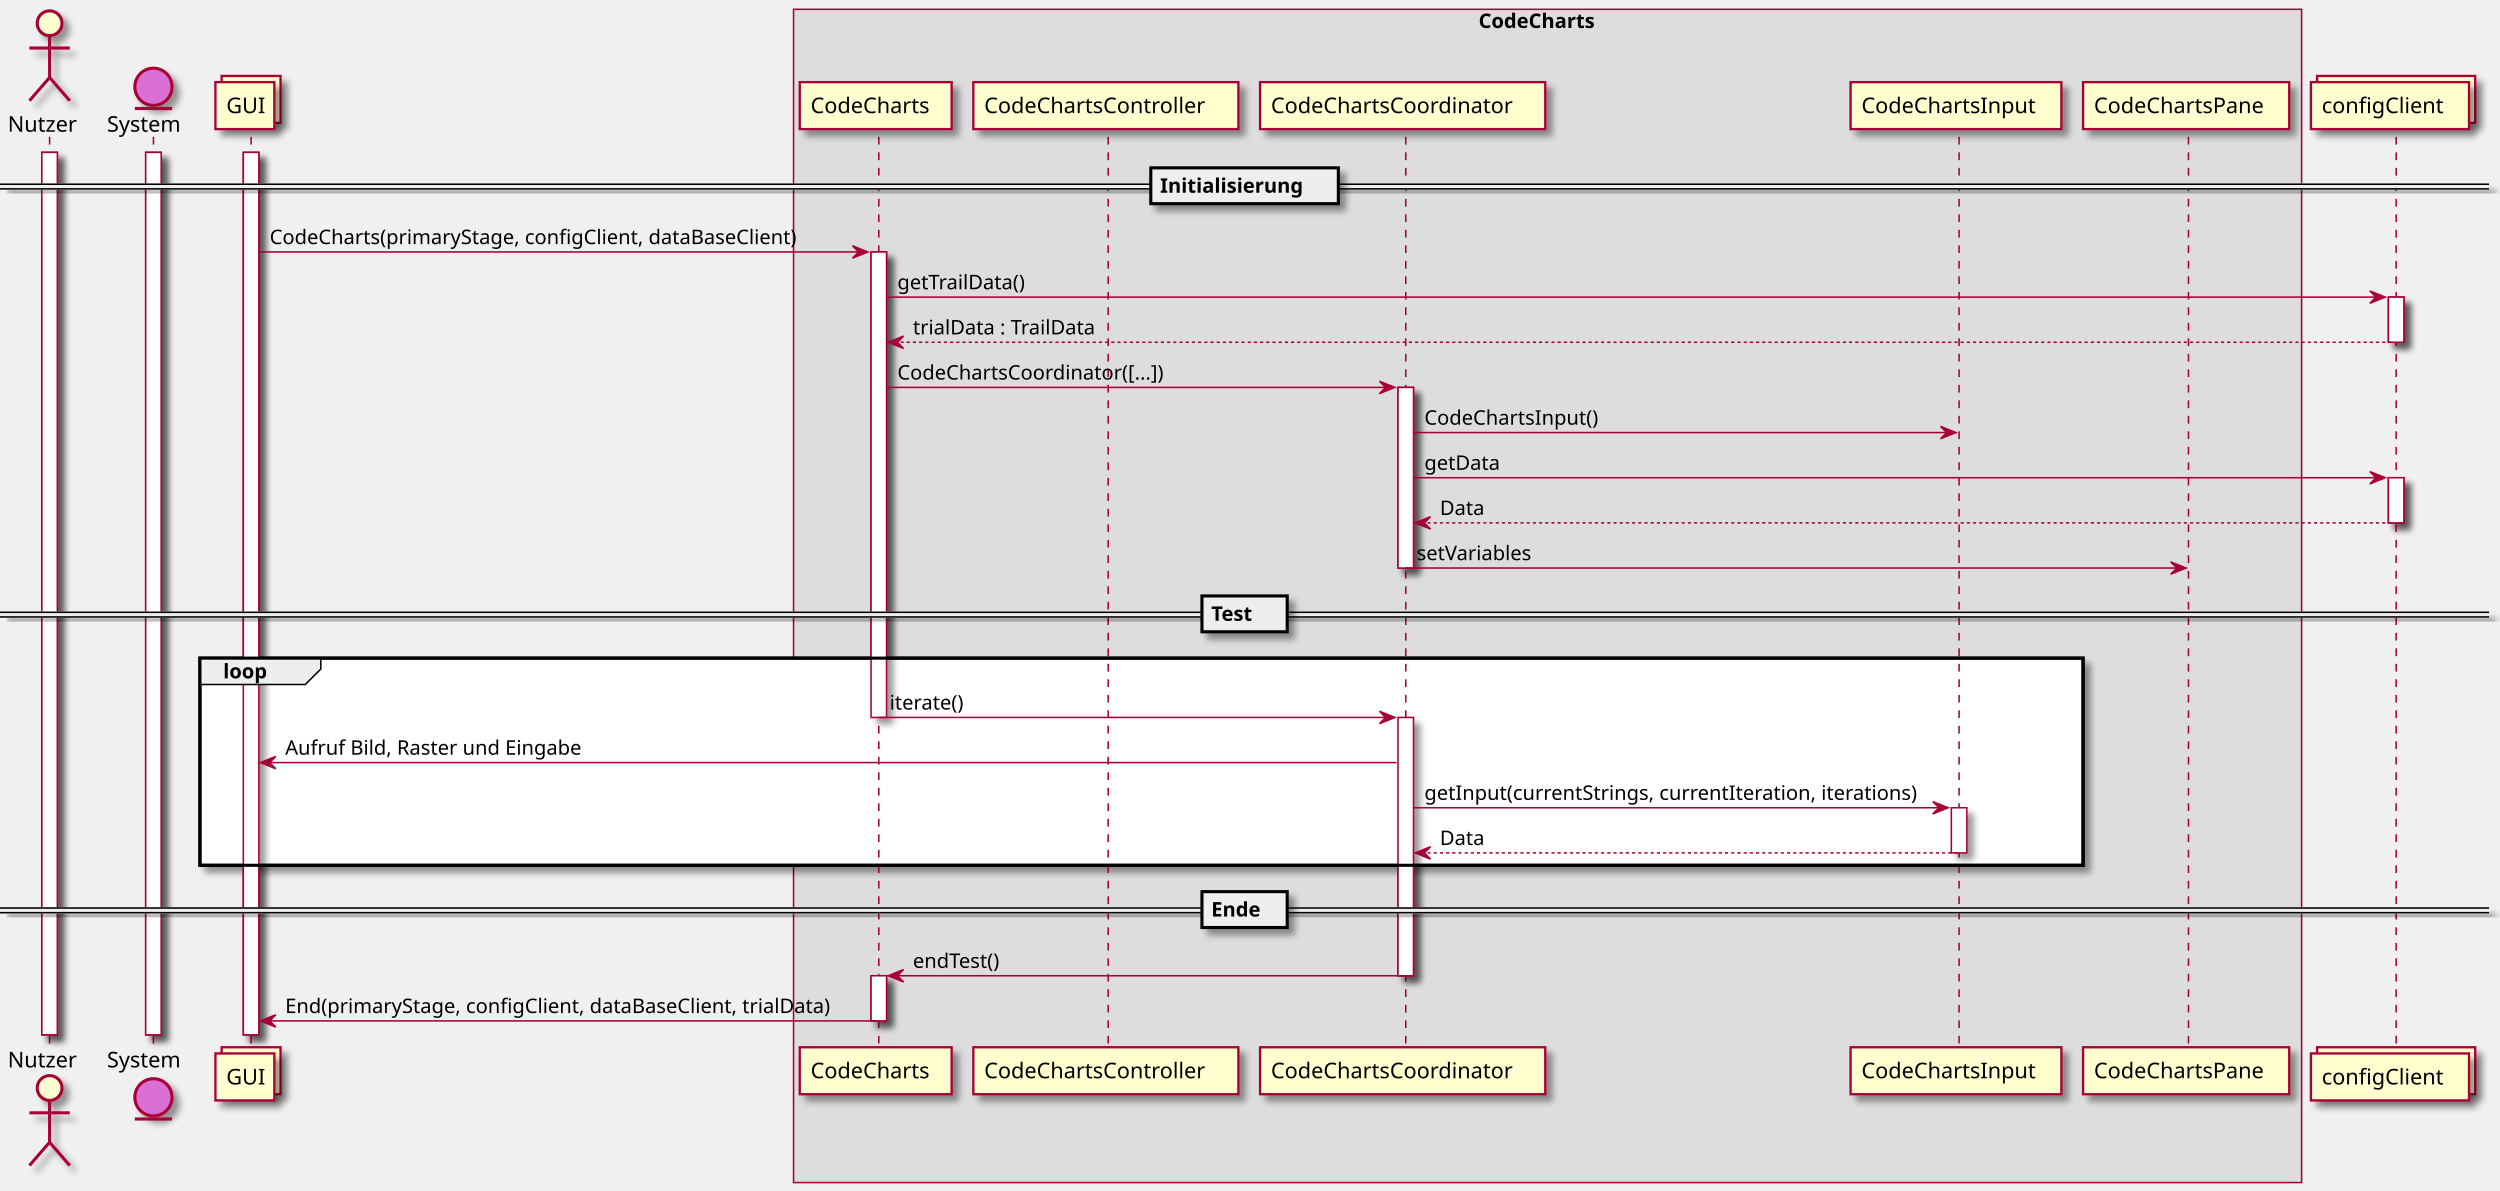
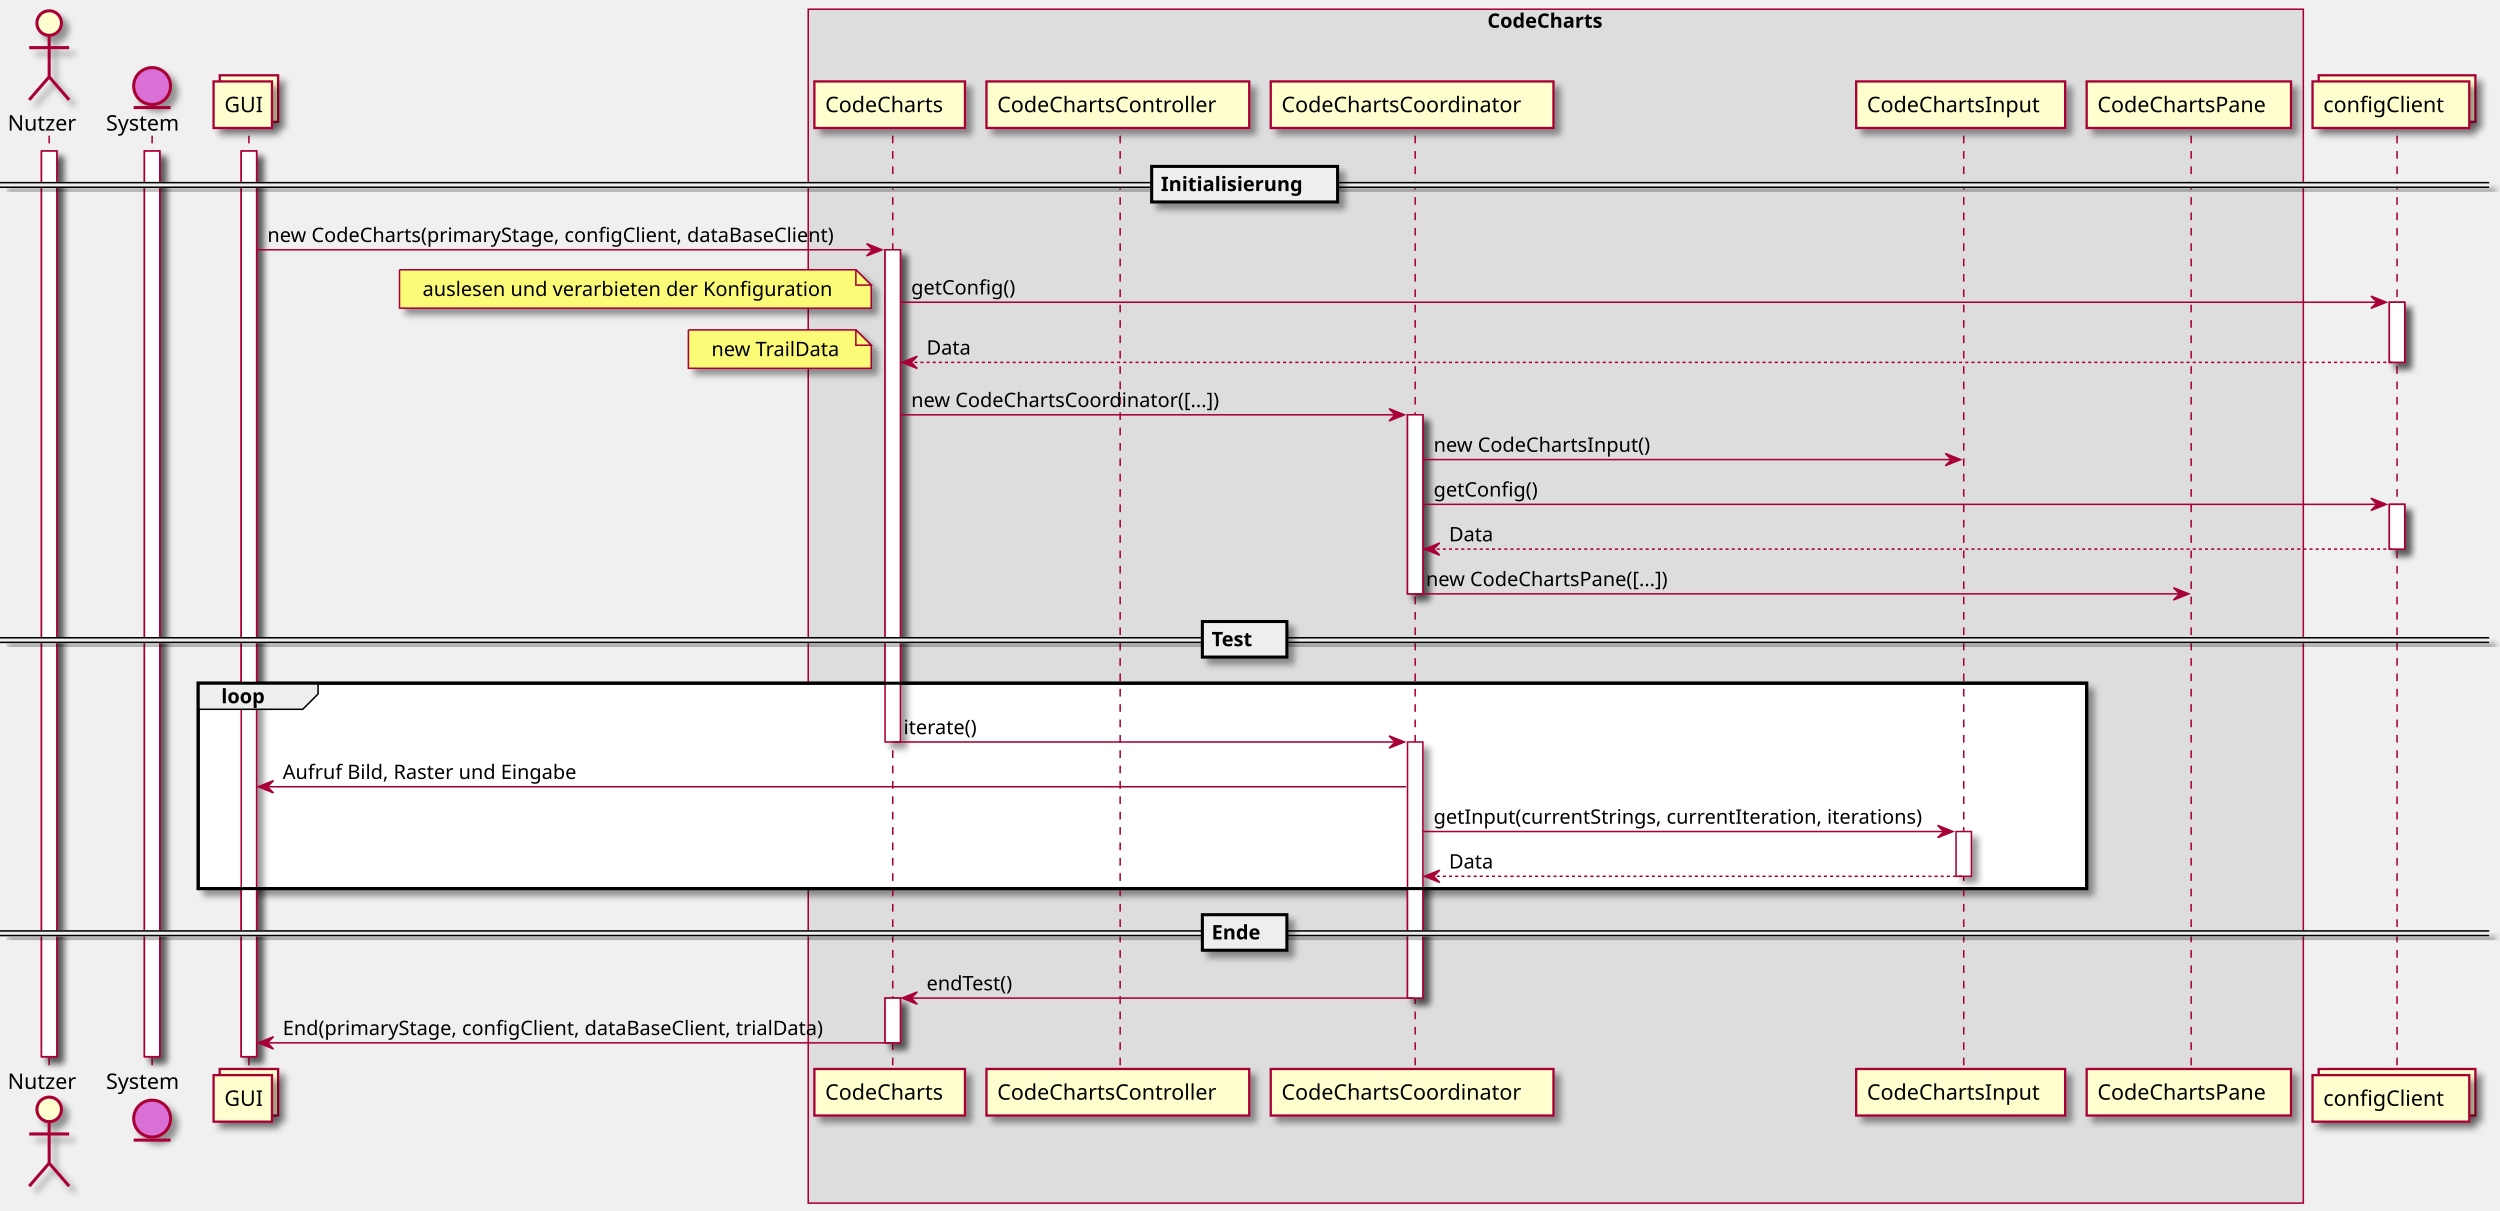
- <svg xmlns="http://www.w3.org/2000/svg" contentScriptType="application/ecmascript" contentStyleType="text/css" height="768px" preserveAspectRatio="none" style="width:1613px;height:768px;background:#FFFFFF;" version="1.1" viewBox="0 0 1613 768" width="1613px" zoomAndPan="magnify">
+ <svg xmlns="http://www.w3.org/2000/svg" contentScriptType="application/ecmascript" contentStyleType="text/css" height="788px" preserveAspectRatio="none" style="width:1627px;height:788px;background:#FFFFFF;" version="1.1" viewBox="0 0 1627 788" width="1627px" zoomAndPan="magnify">
  <defs>
-     <filter height="300%" id="f1nfnlcj9i5usb" width="300%" x="-1" y="-1">
+     <filter height="300%" id="fr3hogtmo8icj" width="300%" x="-1" y="-1">
      <feGaussianBlur result="blurOut" stdDeviation="2.0" />
      <feColorMatrix in="blurOut" result="blurOut2" type="matrix" values="0 0 0 0 0 0 0 0 0 0 0 0 0 0 0 0 0 0 .4 0" />
      <feOffset dx="4.0" dy="4.0" in="blurOut2" result="blurOut3" />
      <feBlend in="SourceGraphic" in2="blurOut3" mode="normal" />
    </filter>
  </defs>
  <g>
-     <rect fill="#DDDDDD" height="756.984" style="stroke:#A80036;stroke-width:1.0;" width="973" x="512" y="6" />
-     <text fill="#000000" font-family="sans-serif" font-size="13" font-weight="bold" lengthAdjust="spacing" textLength="89" x="954" y="18.067">CodeCharts</text>
-     <rect fill="#FFFFFF" filter="url(#f1nfnlcj9i5usb)" height="569.391" style="stroke:#A80036;stroke-width:1.0;" width="10" x="27" y="98.297" />
-     <rect fill="#FFFFFF" filter="url(#f1nfnlcj9i5usb)" height="569.391" style="stroke:#A80036;stroke-width:1.0;" width="10" x="94" y="98.297" />
-     <rect fill="#FFFFFF" filter="url(#f1nfnlcj9i5usb)" height="569.391" style="stroke:#A80036;stroke-width:1.0;" width="10" x="157" y="98.297" />
-     <rect fill="#FFFFFF" filter="url(#f1nfnlcj9i5usb)" height="300.328" style="stroke:#A80036;stroke-width:1.0;" width="10" x="562" y="162.562" />
-     <rect fill="#FFFFFF" filter="url(#f1nfnlcj9i5usb)" height="29.133" style="stroke:#A80036;stroke-width:1.0;" width="10" x="562" y="629.555" />
-     <rect fill="#FFFFFF" filter="url(#f1nfnlcj9i5usb)" height="116.531" style="stroke:#A80036;stroke-width:1.0;" width="10" x="902" y="249.961" />
-     <rect fill="#FFFFFF" filter="url(#f1nfnlcj9i5usb)" height="166.664" style="stroke:#A80036;stroke-width:1.0;" width="10" x="902" y="462.891" />
-     <rect fill="#FFFFFF" filter="url(#f1nfnlcj9i5usb)" height="29.133" style="stroke:#A80036;stroke-width:1.0;" width="10" x="1259" y="521.156" />
-     <rect fill="#FFFFFF" filter="url(#f1nfnlcj9i5usb)" height="29.133" style="stroke:#A80036;stroke-width:1.0;" width="10" x="1541" y="191.695" />
-     <rect fill="#FFFFFF" filter="url(#f1nfnlcj9i5usb)" height="29.133" style="stroke:#A80036;stroke-width:1.0;" width="10" x="1541" y="308.227" />
-     <rect fill="#FFFFFF" filter="url(#f1nfnlcj9i5usb)" height="133.664" style="stroke:#000000;stroke-width:2.0;" width="1215" x="129" y="424.625" />
-     <line style="stroke:#A80036;stroke-width:1.0;stroke-dasharray:5.0,5.0;" x1="32" x2="32" y1="88.297" y2="676.688" />
-     <line style="stroke:#A80036;stroke-width:1.0;stroke-dasharray:5.0,5.0;" x1="99" x2="99" y1="88.297" y2="676.688" />
-     <line style="stroke:#A80036;stroke-width:1.0;stroke-dasharray:5.0,5.0;" x1="162" x2="162" y1="88.297" y2="676.688" />
-     <line style="stroke:#A80036;stroke-width:1.0;stroke-dasharray:5.0,5.0;" x1="567" x2="567" y1="88.297" y2="676.688" />
-     <line style="stroke:#A80036;stroke-width:1.0;stroke-dasharray:5.0,5.0;" x1="715" x2="715" y1="88.297" y2="676.688" />
-     <line style="stroke:#A80036;stroke-width:1.0;stroke-dasharray:5.0,5.0;" x1="907" x2="907" y1="88.297" y2="676.688" />
-     <line style="stroke:#A80036;stroke-width:1.0;stroke-dasharray:5.0,5.0;" x1="1264" x2="1264" y1="88.297" y2="676.688" />
-     <line style="stroke:#A80036;stroke-width:1.0;stroke-dasharray:5.0,5.0;" x1="1412" x2="1412" y1="88.297" y2="676.688" />
-     <line style="stroke:#A80036;stroke-width:1.0;stroke-dasharray:5.0,5.0;" x1="1546" x2="1546" y1="88.297" y2="676.688" />
+     <rect fill="#DDDDDD" height="776.984" style="stroke:#A80036;stroke-width:1.0;" width="973" x="526" y="6" />
+     <text fill="#000000" font-family="sans-serif" font-size="13" font-weight="bold" lengthAdjust="spacing" textLength="89" x="968" y="18.067">CodeCharts</text>
+     <rect fill="#FFFFFF" filter="url(#fr3hogtmo8icj)" height="589.391" style="stroke:#A80036;stroke-width:1.0;" width="10" x="27" y="98.297" />
+     <rect fill="#FFFFFF" filter="url(#fr3hogtmo8icj)" height="589.391" style="stroke:#A80036;stroke-width:1.0;" width="10" x="94" y="98.297" />
+     <rect fill="#FFFFFF" filter="url(#fr3hogtmo8icj)" height="589.391" style="stroke:#A80036;stroke-width:1.0;" width="10" x="157" y="98.297" />
+     <rect fill="#FFFFFF" filter="url(#fr3hogtmo8icj)" height="320.328" style="stroke:#A80036;stroke-width:1.0;" width="10" x="576" y="162.562" />
+     <rect fill="#FFFFFF" filter="url(#fr3hogtmo8icj)" height="29.133" style="stroke:#A80036;stroke-width:1.0;" width="10" x="576" y="649.555" />
+     <rect fill="#FFFFFF" filter="url(#fr3hogtmo8icj)" height="116.531" style="stroke:#A80036;stroke-width:1.0;" width="10" x="916" y="269.961" />
+     <rect fill="#FFFFFF" filter="url(#fr3hogtmo8icj)" height="166.664" style="stroke:#A80036;stroke-width:1.0;" width="10" x="916" y="482.891" />
+     <rect fill="#FFFFFF" filter="url(#fr3hogtmo8icj)" height="29.133" style="stroke:#A80036;stroke-width:1.0;" width="10" x="1273" y="541.156" />
+     <rect fill="#FFFFFF" filter="url(#fr3hogtmo8icj)" height="39.133" style="stroke:#A80036;stroke-width:1.0;" width="10" x="1555" y="196.695" />
+     <rect fill="#FFFFFF" filter="url(#fr3hogtmo8icj)" height="29.133" style="stroke:#A80036;stroke-width:1.0;" width="10" x="1555" y="328.227" />
+     <rect fill="#FFFFFF" filter="url(#fr3hogtmo8icj)" height="133.664" style="stroke:#000000;stroke-width:2.0;" width="1229" x="129" y="444.625" />
+     <line style="stroke:#A80036;stroke-width:1.0;stroke-dasharray:5.0,5.0;" x1="32" x2="32" y1="88.297" y2="696.688" />
+     <line style="stroke:#A80036;stroke-width:1.0;stroke-dasharray:5.0,5.0;" x1="99" x2="99" y1="88.297" y2="696.688" />
+     <line style="stroke:#A80036;stroke-width:1.0;stroke-dasharray:5.0,5.0;" x1="162" x2="162" y1="88.297" y2="696.688" />
+     <line style="stroke:#A80036;stroke-width:1.0;stroke-dasharray:5.0,5.0;" x1="581" x2="581" y1="88.297" y2="696.688" />
+     <line style="stroke:#A80036;stroke-width:1.0;stroke-dasharray:5.0,5.0;" x1="729" x2="729" y1="88.297" y2="696.688" />
+     <line style="stroke:#A80036;stroke-width:1.0;stroke-dasharray:5.0,5.0;" x1="921" x2="921" y1="88.297" y2="696.688" />
+     <line style="stroke:#A80036;stroke-width:1.0;stroke-dasharray:5.0,5.0;" x1="1278" x2="1278" y1="88.297" y2="696.688" />
+     <line style="stroke:#A80036;stroke-width:1.0;stroke-dasharray:5.0,5.0;" x1="1426" x2="1426" y1="88.297" y2="696.688" />
+     <line style="stroke:#A80036;stroke-width:1.0;stroke-dasharray:5.0,5.0;" x1="1560" x2="1560" y1="88.297" y2="696.688" />
    <text fill="#000000" font-family="sans-serif" font-size="14" lengthAdjust="spacing" textLength="48" x="5" y="84.995">Nutzer</text>
-     <ellipse cx="32" cy="15" fill="#FEFECE" filter="url(#f1nfnlcj9i5usb)" rx="8" ry="8" style="stroke:#A80036;stroke-width:2.0;" />
-     <path d="M32,23 L32,50 M19,31 L45,31 M32,50 L19,65 M32,50 L45,65 " fill="none" filter="url(#f1nfnlcj9i5usb)" style="stroke:#A80036;stroke-width:2.0;" />
-     <text fill="#000000" font-family="sans-serif" font-size="14" lengthAdjust="spacing" textLength="48" x="5" y="688.683">Nutzer</text>
-     <ellipse cx="32" cy="701.984" fill="#FEFECE" filter="url(#f1nfnlcj9i5usb)" rx="8" ry="8" style="stroke:#A80036;stroke-width:2.0;" />
-     <path d="M32,709.984 L32,736.984 M19,717.984 L45,717.984 M32,736.984 L19,751.984 M32,736.984 L45,751.984 " fill="none" filter="url(#f1nfnlcj9i5usb)" style="stroke:#A80036;stroke-width:2.0;" />
+     <ellipse cx="32" cy="15" fill="#FEFECE" filter="url(#fr3hogtmo8icj)" rx="8" ry="8" style="stroke:#A80036;stroke-width:2.0;" />
+     <path d="M32,23 L32,50 M19,31 L45,31 M32,50 L19,65 M32,50 L45,65 " fill="none" filter="url(#fr3hogtmo8icj)" style="stroke:#A80036;stroke-width:2.0;" />
+     <text fill="#000000" font-family="sans-serif" font-size="14" lengthAdjust="spacing" textLength="48" x="5" y="708.683">Nutzer</text>
+     <ellipse cx="32" cy="721.984" fill="#FEFECE" filter="url(#fr3hogtmo8icj)" rx="8" ry="8" style="stroke:#A80036;stroke-width:2.0;" />
+     <path d="M32,729.984 L32,756.984 M19,737.984 L45,737.984 M32,756.984 L19,771.984 M32,756.984 L45,771.984 " fill="none" filter="url(#fr3hogtmo8icj)" style="stroke:#A80036;stroke-width:2.0;" />
    <text fill="#000000" font-family="sans-serif" font-size="14" lengthAdjust="spacing" textLength="54" x="69" y="84.995">System</text>
-     <ellipse cx="99" cy="56" fill="#DA70D5" filter="url(#f1nfnlcj9i5usb)" rx="12" ry="12" style="stroke:#A80036;stroke-width:2.0;" />
+     <ellipse cx="99" cy="56" fill="#DA70D5" filter="url(#fr3hogtmo8icj)" rx="12" ry="12" style="stroke:#A80036;stroke-width:2.0;" />
    <line style="stroke:#A80036;stroke-width:2.0;" x1="87" x2="111" y1="70" y2="70" />
-     <text fill="#000000" font-family="sans-serif" font-size="14" lengthAdjust="spacing" textLength="54" x="69" y="688.683">System</text>
-     <ellipse cx="99" cy="707.984" fill="#DA70D5" filter="url(#f1nfnlcj9i5usb)" rx="12" ry="12" style="stroke:#A80036;stroke-width:2.0;" />
-     <line style="stroke:#A80036;stroke-width:2.0;" x1="87" x2="111" y1="721.984" y2="721.984" />
-     <rect fill="#FEFECE" filter="url(#f1nfnlcj9i5usb)" height="30.297" style="stroke:#A80036;stroke-width:1.5;" width="38" x="143" y="49" />
-     <rect fill="#FEFECE" filter="url(#f1nfnlcj9i5usb)" height="30.297" style="stroke:#A80036;stroke-width:1.5;" width="38" x="139" y="53" />
+     <text fill="#000000" font-family="sans-serif" font-size="14" lengthAdjust="spacing" textLength="54" x="69" y="708.683">System</text>
+     <ellipse cx="99" cy="727.984" fill="#DA70D5" filter="url(#fr3hogtmo8icj)" rx="12" ry="12" style="stroke:#A80036;stroke-width:2.0;" />
+     <line style="stroke:#A80036;stroke-width:2.0;" x1="87" x2="111" y1="741.984" y2="741.984" />
+     <rect fill="#FEFECE" filter="url(#fr3hogtmo8icj)" height="30.297" style="stroke:#A80036;stroke-width:1.5;" width="38" x="143" y="49" />
+     <rect fill="#FEFECE" filter="url(#fr3hogtmo8icj)" height="30.297" style="stroke:#A80036;stroke-width:1.5;" width="38" x="139" y="53" />
    <text fill="#000000" font-family="sans-serif" font-size="14" lengthAdjust="spacing" textLength="24" x="146" y="72.995">GUI</text>
-     <rect fill="#FEFECE" filter="url(#f1nfnlcj9i5usb)" height="30.297" style="stroke:#A80036;stroke-width:1.5;" width="38" x="143" y="675.688" />
-     <rect fill="#FEFECE" filter="url(#f1nfnlcj9i5usb)" height="30.297" style="stroke:#A80036;stroke-width:1.5;" width="38" x="139" y="679.688" />
-     <text fill="#000000" font-family="sans-serif" font-size="14" lengthAdjust="spacing" textLength="24" x="146" y="699.683">GUI</text>
-     <rect fill="#FEFECE" filter="url(#f1nfnlcj9i5usb)" height="30.297" style="stroke:#A80036;stroke-width:1.5;" width="98" x="516" y="53" />
-     <text fill="#000000" font-family="sans-serif" font-size="14" lengthAdjust="spacing" textLength="84" x="523" y="72.995">CodeCharts</text>
-     <rect fill="#FEFECE" filter="url(#f1nfnlcj9i5usb)" height="30.297" style="stroke:#A80036;stroke-width:1.5;" width="98" x="516" y="675.688" />
-     <text fill="#000000" font-family="sans-serif" font-size="14" lengthAdjust="spacing" textLength="84" x="523" y="695.683">CodeCharts</text>
-     <rect fill="#FEFECE" filter="url(#f1nfnlcj9i5usb)" height="30.297" style="stroke:#A80036;stroke-width:1.5;" width="171" x="628" y="53" />
-     <text fill="#000000" font-family="sans-serif" font-size="14" lengthAdjust="spacing" textLength="157" x="635" y="72.995">CodeChartsController</text>
-     <rect fill="#FEFECE" filter="url(#f1nfnlcj9i5usb)" height="30.297" style="stroke:#A80036;stroke-width:1.5;" width="171" x="628" y="675.688" />
-     <text fill="#000000" font-family="sans-serif" font-size="14" lengthAdjust="spacing" textLength="157" x="635" y="695.683">CodeChartsController</text>
-     <rect fill="#FEFECE" filter="url(#f1nfnlcj9i5usb)" height="30.297" style="stroke:#A80036;stroke-width:1.5;" width="184" x="813" y="53" />
-     <text fill="#000000" font-family="sans-serif" font-size="14" lengthAdjust="spacing" textLength="170" x="820" y="72.995">CodeChartsCoordinator</text>
-     <rect fill="#FEFECE" filter="url(#f1nfnlcj9i5usb)" height="30.297" style="stroke:#A80036;stroke-width:1.5;" width="184" x="813" y="675.688" />
-     <text fill="#000000" font-family="sans-serif" font-size="14" lengthAdjust="spacing" textLength="170" x="820" y="695.683">CodeChartsCoordinator</text>
-     <rect fill="#FEFECE" filter="url(#f1nfnlcj9i5usb)" height="30.297" style="stroke:#A80036;stroke-width:1.5;" width="136" x="1194" y="53" />
-     <text fill="#000000" font-family="sans-serif" font-size="14" lengthAdjust="spacing" textLength="122" x="1201" y="72.995">CodeChartsInput</text>
-     <rect fill="#FEFECE" filter="url(#f1nfnlcj9i5usb)" height="30.297" style="stroke:#A80036;stroke-width:1.5;" width="136" x="1194" y="675.688" />
-     <text fill="#000000" font-family="sans-serif" font-size="14" lengthAdjust="spacing" textLength="122" x="1201" y="695.683">CodeChartsInput</text>
-     <rect fill="#FEFECE" filter="url(#f1nfnlcj9i5usb)" height="30.297" style="stroke:#A80036;stroke-width:1.5;" width="133" x="1344" y="53" />
-     <text fill="#000000" font-family="sans-serif" font-size="14" lengthAdjust="spacing" textLength="119" x="1351" y="72.995">CodeChartsPane</text>
-     <rect fill="#FEFECE" filter="url(#f1nfnlcj9i5usb)" height="30.297" style="stroke:#A80036;stroke-width:1.5;" width="133" x="1344" y="675.688" />
-     <text fill="#000000" font-family="sans-serif" font-size="14" lengthAdjust="spacing" textLength="119" x="1351" y="695.683">CodeChartsPane</text>
-     <rect fill="#FEFECE" filter="url(#f1nfnlcj9i5usb)" height="30.297" style="stroke:#A80036;stroke-width:1.5;" width="102" x="1495" y="49" />
-     <rect fill="#FEFECE" filter="url(#f1nfnlcj9i5usb)" height="30.297" style="stroke:#A80036;stroke-width:1.5;" width="102" x="1491" y="53" />
-     <text fill="#000000" font-family="sans-serif" font-size="14" lengthAdjust="spacing" textLength="88" x="1498" y="72.995">configClient</text>
-     <rect fill="#FEFECE" filter="url(#f1nfnlcj9i5usb)" height="30.297" style="stroke:#A80036;stroke-width:1.5;" width="102" x="1495" y="675.688" />
-     <rect fill="#FEFECE" filter="url(#f1nfnlcj9i5usb)" height="30.297" style="stroke:#A80036;stroke-width:1.5;" width="102" x="1491" y="679.688" />
-     <text fill="#000000" font-family="sans-serif" font-size="14" lengthAdjust="spacing" textLength="88" x="1498" y="699.683">configClient</text>
-     <rect fill="#FFFFFF" filter="url(#f1nfnlcj9i5usb)" height="569.391" style="stroke:#A80036;stroke-width:1.0;" width="10" x="27" y="98.297" />
-     <rect fill="#FFFFFF" filter="url(#f1nfnlcj9i5usb)" height="569.391" style="stroke:#A80036;stroke-width:1.0;" width="10" x="94" y="98.297" />
-     <rect fill="#FFFFFF" filter="url(#f1nfnlcj9i5usb)" height="569.391" style="stroke:#A80036;stroke-width:1.0;" width="10" x="157" y="98.297" />
-     <rect fill="#FFFFFF" filter="url(#f1nfnlcj9i5usb)" height="300.328" style="stroke:#A80036;stroke-width:1.0;" width="10" x="562" y="162.562" />
-     <rect fill="#FFFFFF" filter="url(#f1nfnlcj9i5usb)" height="29.133" style="stroke:#A80036;stroke-width:1.0;" width="10" x="562" y="629.555" />
-     <rect fill="#FFFFFF" filter="url(#f1nfnlcj9i5usb)" height="116.531" style="stroke:#A80036;stroke-width:1.0;" width="10" x="902" y="249.961" />
-     <rect fill="#FFFFFF" filter="url(#f1nfnlcj9i5usb)" height="166.664" style="stroke:#A80036;stroke-width:1.0;" width="10" x="902" y="462.891" />
-     <rect fill="#FFFFFF" filter="url(#f1nfnlcj9i5usb)" height="29.133" style="stroke:#A80036;stroke-width:1.0;" width="10" x="1259" y="521.156" />
-     <rect fill="#FFFFFF" filter="url(#f1nfnlcj9i5usb)" height="29.133" style="stroke:#A80036;stroke-width:1.0;" width="10" x="1541" y="191.695" />
-     <rect fill="#FFFFFF" filter="url(#f1nfnlcj9i5usb)" height="29.133" style="stroke:#A80036;stroke-width:1.0;" width="10" x="1541" y="308.227" />
-     <rect fill="#EEEEEE" filter="url(#f1nfnlcj9i5usb)" height="3" style="stroke:#EEEEEE;stroke-width:1.0;" width="1606" x="0" y="118.863" />
-     <line style="stroke:#000000;stroke-width:1.0;" x1="0" x2="1606" y1="118.863" y2="118.863" />
-     <line style="stroke:#000000;stroke-width:1.0;" x1="0" x2="1606" y1="121.863" y2="121.863" />
-     <rect fill="#EEEEEE" filter="url(#f1nfnlcj9i5usb)" height="23.133" style="stroke:#000000;stroke-width:2.0;" width="121" x="742.5" y="108.297" />
-     <text fill="#000000" font-family="sans-serif" font-size="13" font-weight="bold" lengthAdjust="spacing" textLength="102" x="748.5" y="124.364">Initialisierung</text>
-     <polygon fill="#A80036" points="550,158.562,560,162.562,550,166.562,554,162.562" style="stroke:#A80036;stroke-width:1.0;" />
-     <line style="stroke:#A80036;stroke-width:1.0;" x1="167" x2="556" y1="162.562" y2="162.562" />
-     <text fill="#000000" font-family="sans-serif" font-size="13" lengthAdjust="spacing" textLength="359" x="174" y="157.497">CodeCharts(primaryStage, configClient, dataBaseClient)</text>
-     <polygon fill="#A80036" points="1529,187.695,1539,191.695,1529,195.695,1533,191.695" style="stroke:#A80036;stroke-width:1.0;" />
-     <line style="stroke:#A80036;stroke-width:1.0;" x1="572" x2="1535" y1="191.695" y2="191.695" />
-     <text fill="#000000" font-family="sans-serif" font-size="13" lengthAdjust="spacing" textLength="89" x="579" y="186.629">getTrailData()</text>
-     <polygon fill="#A80036" points="583,216.828,573,220.828,583,224.828,579,220.828" style="stroke:#A80036;stroke-width:1.0;" />
-     <line style="stroke:#A80036;stroke-width:1.0;stroke-dasharray:2.0,2.0;" x1="577" x2="1545" y1="220.828" y2="220.828" />
-     <text fill="#000000" font-family="sans-serif" font-size="13" lengthAdjust="spacing" textLength="126" x="589" y="215.762">trialData : TrailData</text>
-     <polygon fill="#A80036" points="890,245.961,900,249.961,890,253.961,894,249.961" style="stroke:#A80036;stroke-width:1.0;" />
-     <line style="stroke:#A80036;stroke-width:1.0;" x1="572" x2="896" y1="249.961" y2="249.961" />
-     <text fill="#000000" font-family="sans-serif" font-size="13" lengthAdjust="spacing" textLength="182" x="579" y="244.895">CodeChartsCoordinator([...])</text>
-     <polygon fill="#A80036" points="1252,275.094,1262,279.094,1252,283.094,1256,279.094" style="stroke:#A80036;stroke-width:1.0;" />
-     <line style="stroke:#A80036;stroke-width:1.0;" x1="912" x2="1258" y1="279.094" y2="279.094" />
-     <text fill="#000000" font-family="sans-serif" font-size="13" lengthAdjust="spacing" textLength="117" x="919" y="274.028">CodeChartsInput()</text>
-     <polygon fill="#A80036" points="1529,304.227,1539,308.227,1529,312.227,1533,308.227" style="stroke:#A80036;stroke-width:1.0;" />
-     <line style="stroke:#A80036;stroke-width:1.0;" x1="912" x2="1535" y1="308.227" y2="308.227" />
-     <text fill="#000000" font-family="sans-serif" font-size="13" lengthAdjust="spacing" textLength="52" x="919" y="303.161">getData</text>
-     <polygon fill="#A80036" points="923,333.359,913,337.359,923,341.359,919,337.359" style="stroke:#A80036;stroke-width:1.0;" />
-     <line style="stroke:#A80036;stroke-width:1.0;stroke-dasharray:2.0,2.0;" x1="917" x2="1545" y1="337.359" y2="337.359" />
-     <text fill="#000000" font-family="sans-serif" font-size="13" lengthAdjust="spacing" textLength="31" x="929" y="332.293">Data</text>
-     <polygon fill="#A80036" points="1400.5,362.492,1410.5,366.492,1400.5,370.492,1404.5,366.492" style="stroke:#A80036;stroke-width:1.0;" />
-     <line style="stroke:#A80036;stroke-width:1.0;" x1="907" x2="1406.5" y1="366.492" y2="366.492" />
-     <text fill="#000000" font-family="sans-serif" font-size="13" lengthAdjust="spacing" textLength="79" x="914" y="361.426">setVariables</text>
-     <rect fill="#EEEEEE" filter="url(#f1nfnlcj9i5usb)" height="3" style="stroke:#EEEEEE;stroke-width:1.0;" width="1606" x="0" y="395.059" />
-     <line style="stroke:#000000;stroke-width:1.0;" x1="0" x2="1606" y1="395.059" y2="395.059" />
-     <line style="stroke:#000000;stroke-width:1.0;" x1="0" x2="1606" y1="398.059" y2="398.059" />
-     <rect fill="#EEEEEE" filter="url(#f1nfnlcj9i5usb)" height="23.133" style="stroke:#000000;stroke-width:2.0;" width="55" x="775.5" y="384.492" />
-     <text fill="#000000" font-family="sans-serif" font-size="13" font-weight="bold" lengthAdjust="spacing" textLength="36" x="781.5" y="400.559">Test</text>
-     <path d="M129,424.625 L207,424.625 L207,431.625 L197,441.625 L129,441.625 L129,424.625 " fill="#EEEEEE" style="stroke:#000000;stroke-width:1.0;" />
-     <rect fill="none" height="133.664" style="stroke:#000000;stroke-width:2.0;" width="1215" x="129" y="424.625" />
-     <text fill="#000000" font-family="sans-serif" font-size="13" font-weight="bold" lengthAdjust="spacing" textLength="33" x="144" y="437.692">loop</text>
-     <polygon fill="#A80036" points="890,458.891,900,462.891,890,466.891,894,462.891" style="stroke:#A80036;stroke-width:1.0;" />
-     <line style="stroke:#A80036;stroke-width:1.0;" x1="567" x2="896" y1="462.891" y2="462.891" />
-     <text fill="#000000" font-family="sans-serif" font-size="13" lengthAdjust="spacing" textLength="52" x="574" y="457.825">iterate()</text>
-     <polygon fill="#A80036" points="178,488.023,168,492.023,178,496.023,174,492.023" style="stroke:#A80036;stroke-width:1.0;" />
-     <line style="stroke:#A80036;stroke-width:1.0;" x1="172" x2="901" y1="492.023" y2="492.023" />
-     <text fill="#000000" font-family="sans-serif" font-size="13" lengthAdjust="spacing" textLength="199" x="184" y="486.957">Aufruf Bild, Raster und Eingabe</text>
-     <polygon fill="#A80036" points="1247,517.156,1257,521.156,1247,525.156,1251,521.156" style="stroke:#A80036;stroke-width:1.0;" />
-     <line style="stroke:#A80036;stroke-width:1.0;" x1="912" x2="1253" y1="521.156" y2="521.156" />
-     <text fill="#000000" font-family="sans-serif" font-size="13" lengthAdjust="spacing" textLength="328" x="919" y="516.09">getInput(currentStrings, currentIteration, iterations)</text>
-     <polygon fill="#A80036" points="923,546.289,913,550.289,923,554.289,919,550.289" style="stroke:#A80036;stroke-width:1.0;" />
-     <line style="stroke:#A80036;stroke-width:1.0;stroke-dasharray:2.0,2.0;" x1="917" x2="1263" y1="550.289" y2="550.289" />
-     <text fill="#000000" font-family="sans-serif" font-size="13" lengthAdjust="spacing" textLength="31" x="929" y="545.223">Data</text>
-     <rect fill="#EEEEEE" filter="url(#f1nfnlcj9i5usb)" height="3" style="stroke:#EEEEEE;stroke-width:1.0;" width="1606" x="0" y="585.856" />
-     <line style="stroke:#000000;stroke-width:1.0;" x1="0" x2="1606" y1="585.856" y2="585.856" />
-     <line style="stroke:#000000;stroke-width:1.0;" x1="0" x2="1606" y1="588.856" y2="588.856" />
-     <rect fill="#EEEEEE" filter="url(#f1nfnlcj9i5usb)" height="23.133" style="stroke:#000000;stroke-width:2.0;" width="55" x="775.5" y="575.289" />
-     <text fill="#000000" font-family="sans-serif" font-size="13" font-weight="bold" lengthAdjust="spacing" textLength="36" x="781.5" y="591.356">Ende</text>
-     <polygon fill="#A80036" points="583,625.555,573,629.555,583,633.555,579,629.555" style="stroke:#A80036;stroke-width:1.0;" />
-     <line style="stroke:#A80036;stroke-width:1.0;" x1="577" x2="906" y1="629.555" y2="629.555" />
-     <text fill="#000000" font-family="sans-serif" font-size="13" lengthAdjust="spacing" textLength="62" x="589" y="624.489">endTest()</text>
-     <polygon fill="#A80036" points="178,654.688,168,658.688,178,662.688,174,658.688" style="stroke:#A80036;stroke-width:1.0;" />
-     <line style="stroke:#A80036;stroke-width:1.0;" x1="172" x2="566" y1="658.688" y2="658.688" />
-     <text fill="#000000" font-family="sans-serif" font-size="13" lengthAdjust="spacing" textLength="371" x="184" y="653.622">End(primaryStage, configClient, dataBaseClient, trialData)</text>
+     <rect fill="#FEFECE" filter="url(#fr3hogtmo8icj)" height="30.297" style="stroke:#A80036;stroke-width:1.5;" width="38" x="143" y="695.688" />
+     <rect fill="#FEFECE" filter="url(#fr3hogtmo8icj)" height="30.297" style="stroke:#A80036;stroke-width:1.5;" width="38" x="139" y="699.688" />
+     <text fill="#000000" font-family="sans-serif" font-size="14" lengthAdjust="spacing" textLength="24" x="146" y="719.683">GUI</text>
+     <rect fill="#FEFECE" filter="url(#fr3hogtmo8icj)" height="30.297" style="stroke:#A80036;stroke-width:1.5;" width="98" x="530" y="53" />
+     <text fill="#000000" font-family="sans-serif" font-size="14" lengthAdjust="spacing" textLength="84" x="537" y="72.995">CodeCharts</text>
+     <rect fill="#FEFECE" filter="url(#fr3hogtmo8icj)" height="30.297" style="stroke:#A80036;stroke-width:1.5;" width="98" x="530" y="695.688" />
+     <text fill="#000000" font-family="sans-serif" font-size="14" lengthAdjust="spacing" textLength="84" x="537" y="715.683">CodeCharts</text>
+     <rect fill="#FEFECE" filter="url(#fr3hogtmo8icj)" height="30.297" style="stroke:#A80036;stroke-width:1.5;" width="171" x="642" y="53" />
+     <text fill="#000000" font-family="sans-serif" font-size="14" lengthAdjust="spacing" textLength="157" x="649" y="72.995">CodeChartsController</text>
+     <rect fill="#FEFECE" filter="url(#fr3hogtmo8icj)" height="30.297" style="stroke:#A80036;stroke-width:1.5;" width="171" x="642" y="695.688" />
+     <text fill="#000000" font-family="sans-serif" font-size="14" lengthAdjust="spacing" textLength="157" x="649" y="715.683">CodeChartsController</text>
+     <rect fill="#FEFECE" filter="url(#fr3hogtmo8icj)" height="30.297" style="stroke:#A80036;stroke-width:1.5;" width="184" x="827" y="53" />
+     <text fill="#000000" font-family="sans-serif" font-size="14" lengthAdjust="spacing" textLength="170" x="834" y="72.995">CodeChartsCoordinator</text>
+     <rect fill="#FEFECE" filter="url(#fr3hogtmo8icj)" height="30.297" style="stroke:#A80036;stroke-width:1.5;" width="184" x="827" y="695.688" />
+     <text fill="#000000" font-family="sans-serif" font-size="14" lengthAdjust="spacing" textLength="170" x="834" y="715.683">CodeChartsCoordinator</text>
+     <rect fill="#FEFECE" filter="url(#fr3hogtmo8icj)" height="30.297" style="stroke:#A80036;stroke-width:1.5;" width="136" x="1208" y="53" />
+     <text fill="#000000" font-family="sans-serif" font-size="14" lengthAdjust="spacing" textLength="122" x="1215" y="72.995">CodeChartsInput</text>
+     <rect fill="#FEFECE" filter="url(#fr3hogtmo8icj)" height="30.297" style="stroke:#A80036;stroke-width:1.5;" width="136" x="1208" y="695.688" />
+     <text fill="#000000" font-family="sans-serif" font-size="14" lengthAdjust="spacing" textLength="122" x="1215" y="715.683">CodeChartsInput</text>
+     <rect fill="#FEFECE" filter="url(#fr3hogtmo8icj)" height="30.297" style="stroke:#A80036;stroke-width:1.5;" width="133" x="1358" y="53" />
+     <text fill="#000000" font-family="sans-serif" font-size="14" lengthAdjust="spacing" textLength="119" x="1365" y="72.995">CodeChartsPane</text>
+     <rect fill="#FEFECE" filter="url(#fr3hogtmo8icj)" height="30.297" style="stroke:#A80036;stroke-width:1.5;" width="133" x="1358" y="695.688" />
+     <text fill="#000000" font-family="sans-serif" font-size="14" lengthAdjust="spacing" textLength="119" x="1365" y="715.683">CodeChartsPane</text>
+     <rect fill="#FEFECE" filter="url(#fr3hogtmo8icj)" height="30.297" style="stroke:#A80036;stroke-width:1.5;" width="102" x="1509" y="49" />
+     <rect fill="#FEFECE" filter="url(#fr3hogtmo8icj)" height="30.297" style="stroke:#A80036;stroke-width:1.5;" width="102" x="1505" y="53" />
+     <text fill="#000000" font-family="sans-serif" font-size="14" lengthAdjust="spacing" textLength="88" x="1512" y="72.995">configClient</text>
+     <rect fill="#FEFECE" filter="url(#fr3hogtmo8icj)" height="30.297" style="stroke:#A80036;stroke-width:1.5;" width="102" x="1509" y="695.688" />
+     <rect fill="#FEFECE" filter="url(#fr3hogtmo8icj)" height="30.297" style="stroke:#A80036;stroke-width:1.5;" width="102" x="1505" y="699.688" />
+     <text fill="#000000" font-family="sans-serif" font-size="14" lengthAdjust="spacing" textLength="88" x="1512" y="719.683">configClient</text>
+     <rect fill="#FFFFFF" filter="url(#fr3hogtmo8icj)" height="589.391" style="stroke:#A80036;stroke-width:1.0;" width="10" x="27" y="98.297" />
+     <rect fill="#FFFFFF" filter="url(#fr3hogtmo8icj)" height="589.391" style="stroke:#A80036;stroke-width:1.0;" width="10" x="94" y="98.297" />
+     <rect fill="#FFFFFF" filter="url(#fr3hogtmo8icj)" height="589.391" style="stroke:#A80036;stroke-width:1.0;" width="10" x="157" y="98.297" />
+     <rect fill="#FFFFFF" filter="url(#fr3hogtmo8icj)" height="320.328" style="stroke:#A80036;stroke-width:1.0;" width="10" x="576" y="162.562" />
+     <rect fill="#FFFFFF" filter="url(#fr3hogtmo8icj)" height="29.133" style="stroke:#A80036;stroke-width:1.0;" width="10" x="576" y="649.555" />
+     <rect fill="#FFFFFF" filter="url(#fr3hogtmo8icj)" height="116.531" style="stroke:#A80036;stroke-width:1.0;" width="10" x="916" y="269.961" />
+     <rect fill="#FFFFFF" filter="url(#fr3hogtmo8icj)" height="166.664" style="stroke:#A80036;stroke-width:1.0;" width="10" x="916" y="482.891" />
+     <rect fill="#FFFFFF" filter="url(#fr3hogtmo8icj)" height="29.133" style="stroke:#A80036;stroke-width:1.0;" width="10" x="1273" y="541.156" />
+     <rect fill="#FFFFFF" filter="url(#fr3hogtmo8icj)" height="39.133" style="stroke:#A80036;stroke-width:1.0;" width="10" x="1555" y="196.695" />
+     <rect fill="#FFFFFF" filter="url(#fr3hogtmo8icj)" height="29.133" style="stroke:#A80036;stroke-width:1.0;" width="10" x="1555" y="328.227" />
+     <rect fill="#EEEEEE" filter="url(#fr3hogtmo8icj)" height="3" style="stroke:#EEEEEE;stroke-width:1.0;" width="1620" x="0" y="118.863" />
+     <line style="stroke:#000000;stroke-width:1.0;" x1="0" x2="1620" y1="118.863" y2="118.863" />
+     <line style="stroke:#000000;stroke-width:1.0;" x1="0" x2="1620" y1="121.863" y2="121.863" />
+     <rect fill="#EEEEEE" filter="url(#fr3hogtmo8icj)" height="23.133" style="stroke:#000000;stroke-width:2.0;" width="121" x="749.5" y="108.297" />
+     <text fill="#000000" font-family="sans-serif" font-size="13" font-weight="bold" lengthAdjust="spacing" textLength="102" x="755.5" y="124.364">Initialisierung</text>
+     <polygon fill="#A80036" points="564,158.562,574,162.562,564,166.562,568,162.562" style="stroke:#A80036;stroke-width:1.0;" />
+     <line style="stroke:#A80036;stroke-width:1.0;" x1="167" x2="570" y1="162.562" y2="162.562" />
+     <text fill="#000000" font-family="sans-serif" font-size="13" lengthAdjust="spacing" textLength="390" x="174" y="157.497">new CodeCharts(primaryStage, configClient, dataBaseClient)</text>
+     <polygon fill="#A80036" points="1543,192.695,1553,196.695,1543,200.695,1547,196.695" style="stroke:#A80036;stroke-width:1.0;" />
+     <line style="stroke:#A80036;stroke-width:1.0;" x1="586" x2="1549" y1="196.695" y2="196.695" />
+     <text fill="#000000" font-family="sans-serif" font-size="13" lengthAdjust="spacing" textLength="72" x="593" y="191.629">getConfig()</text>
+     <path d="M260,175.562 L260,200.562 L567,200.562 L567,185.562 L557,175.562 L260,175.562 " fill="#FBFB77" filter="url(#fr3hogtmo8icj)" style="stroke:#A80036;stroke-width:1.0;" />
+     <path d="M557,175.562 L557,185.562 L567,185.562 L557,175.562 " fill="#FBFB77" style="stroke:#A80036;stroke-width:1.0;" />
+     <text fill="#000000" font-family="sans-serif" font-size="13" lengthAdjust="spacing" textLength="277" x="275" y="192.629">auslesen und verarbieten der Konfiguration</text>
+     <polygon fill="#A80036" points="597,231.828,587,235.828,597,239.828,593,235.828" style="stroke:#A80036;stroke-width:1.0;" />
+     <line style="stroke:#A80036;stroke-width:1.0;stroke-dasharray:2.0,2.0;" x1="591" x2="1559" y1="235.828" y2="235.828" />
+     <text fill="#000000" font-family="sans-serif" font-size="13" lengthAdjust="spacing" textLength="31" x="603" y="230.762">Data</text>
+     <path d="M448,214.695 L448,239.695 L567,239.695 L567,224.695 L557,214.695 L448,214.695 " fill="#FBFB77" filter="url(#fr3hogtmo8icj)" style="stroke:#A80036;stroke-width:1.0;" />
+     <path d="M557,214.695 L557,224.695 L567,224.695 L557,214.695 " fill="#FBFB77" style="stroke:#A80036;stroke-width:1.0;" />
+     <text fill="#000000" font-family="sans-serif" font-size="13" lengthAdjust="spacing" textLength="89" x="463" y="231.762">new TrailData</text>
+     <polygon fill="#A80036" points="904,265.961,914,269.961,904,273.961,908,269.961" style="stroke:#A80036;stroke-width:1.0;" />
+     <line style="stroke:#A80036;stroke-width:1.0;" x1="586" x2="910" y1="269.961" y2="269.961" />
+     <text fill="#000000" font-family="sans-serif" font-size="13" lengthAdjust="spacing" textLength="213" x="593" y="264.895">new CodeChartsCoordinator([...])</text>
+     <polygon fill="#A80036" points="1266,295.094,1276,299.094,1266,303.094,1270,299.094" style="stroke:#A80036;stroke-width:1.0;" />
+     <line style="stroke:#A80036;stroke-width:1.0;" x1="926" x2="1272" y1="299.094" y2="299.094" />
+     <text fill="#000000" font-family="sans-serif" font-size="13" lengthAdjust="spacing" textLength="148" x="933" y="294.028">new CodeChartsInput()</text>
+     <polygon fill="#A80036" points="1543,324.227,1553,328.227,1543,332.227,1547,328.227" style="stroke:#A80036;stroke-width:1.0;" />
+     <line style="stroke:#A80036;stroke-width:1.0;" x1="926" x2="1549" y1="328.227" y2="328.227" />
+     <text fill="#000000" font-family="sans-serif" font-size="13" lengthAdjust="spacing" textLength="72" x="933" y="323.161">getConfig()</text>
+     <polygon fill="#A80036" points="937,353.359,927,357.359,937,361.359,933,357.359" style="stroke:#A80036;stroke-width:1.0;" />
+     <line style="stroke:#A80036;stroke-width:1.0;stroke-dasharray:2.0,2.0;" x1="931" x2="1559" y1="357.359" y2="357.359" />
+     <text fill="#000000" font-family="sans-serif" font-size="13" lengthAdjust="spacing" textLength="31" x="943" y="352.293">Data</text>
+     <polygon fill="#A80036" points="1414.5,382.492,1424.5,386.492,1414.5,390.492,1418.5,386.492" style="stroke:#A80036;stroke-width:1.0;" />
+     <line style="stroke:#A80036;stroke-width:1.0;" x1="921" x2="1420.5" y1="386.492" y2="386.492" />
+     <text fill="#000000" font-family="sans-serif" font-size="13" lengthAdjust="spacing" textLength="170" x="928" y="381.426">new CodeChartsPane([...])</text>
+     <rect fill="#EEEEEE" filter="url(#fr3hogtmo8icj)" height="3" style="stroke:#EEEEEE;stroke-width:1.0;" width="1620" x="0" y="415.059" />
+     <line style="stroke:#000000;stroke-width:1.0;" x1="0" x2="1620" y1="415.059" y2="415.059" />
+     <line style="stroke:#000000;stroke-width:1.0;" x1="0" x2="1620" y1="418.059" y2="418.059" />
+     <rect fill="#EEEEEE" filter="url(#fr3hogtmo8icj)" height="23.133" style="stroke:#000000;stroke-width:2.0;" width="55" x="782.5" y="404.492" />
+     <text fill="#000000" font-family="sans-serif" font-size="13" font-weight="bold" lengthAdjust="spacing" textLength="36" x="788.5" y="420.559">Test</text>
+     <path d="M129,444.625 L207,444.625 L207,451.625 L197,461.625 L129,461.625 L129,444.625 " fill="#EEEEEE" style="stroke:#000000;stroke-width:1.0;" />
+     <rect fill="none" height="133.664" style="stroke:#000000;stroke-width:2.0;" width="1229" x="129" y="444.625" />
+     <text fill="#000000" font-family="sans-serif" font-size="13" font-weight="bold" lengthAdjust="spacing" textLength="33" x="144" y="457.692">loop</text>
+     <polygon fill="#A80036" points="904,478.891,914,482.891,904,486.891,908,482.891" style="stroke:#A80036;stroke-width:1.0;" />
+     <line style="stroke:#A80036;stroke-width:1.0;" x1="581" x2="910" y1="482.891" y2="482.891" />
+     <text fill="#000000" font-family="sans-serif" font-size="13" lengthAdjust="spacing" textLength="52" x="588" y="477.825">iterate()</text>
+     <polygon fill="#A80036" points="178,508.023,168,512.023,178,516.023,174,512.023" style="stroke:#A80036;stroke-width:1.0;" />
+     <line style="stroke:#A80036;stroke-width:1.0;" x1="172" x2="915" y1="512.023" y2="512.023" />
+     <text fill="#000000" font-family="sans-serif" font-size="13" lengthAdjust="spacing" textLength="199" x="184" y="506.957">Aufruf Bild, Raster und Eingabe</text>
+     <polygon fill="#A80036" points="1261,537.156,1271,541.156,1261,545.156,1265,541.156" style="stroke:#A80036;stroke-width:1.0;" />
+     <line style="stroke:#A80036;stroke-width:1.0;" x1="926" x2="1267" y1="541.156" y2="541.156" />
+     <text fill="#000000" font-family="sans-serif" font-size="13" lengthAdjust="spacing" textLength="328" x="933" y="536.09">getInput(currentStrings, currentIteration, iterations)</text>
+     <polygon fill="#A80036" points="937,566.289,927,570.289,937,574.289,933,570.289" style="stroke:#A80036;stroke-width:1.0;" />
+     <line style="stroke:#A80036;stroke-width:1.0;stroke-dasharray:2.0,2.0;" x1="931" x2="1277" y1="570.289" y2="570.289" />
+     <text fill="#000000" font-family="sans-serif" font-size="13" lengthAdjust="spacing" textLength="31" x="943" y="565.223">Data</text>
+     <rect fill="#EEEEEE" filter="url(#fr3hogtmo8icj)" height="3" style="stroke:#EEEEEE;stroke-width:1.0;" width="1620" x="0" y="605.856" />
+     <line style="stroke:#000000;stroke-width:1.0;" x1="0" x2="1620" y1="605.856" y2="605.856" />
+     <line style="stroke:#000000;stroke-width:1.0;" x1="0" x2="1620" y1="608.856" y2="608.856" />
+     <rect fill="#EEEEEE" filter="url(#fr3hogtmo8icj)" height="23.133" style="stroke:#000000;stroke-width:2.0;" width="55" x="782.5" y="595.289" />
+     <text fill="#000000" font-family="sans-serif" font-size="13" font-weight="bold" lengthAdjust="spacing" textLength="36" x="788.5" y="611.356">Ende</text>
+     <polygon fill="#A80036" points="597,645.555,587,649.555,597,653.555,593,649.555" style="stroke:#A80036;stroke-width:1.0;" />
+     <line style="stroke:#A80036;stroke-width:1.0;" x1="591" x2="920" y1="649.555" y2="649.555" />
+     <text fill="#000000" font-family="sans-serif" font-size="13" lengthAdjust="spacing" textLength="62" x="603" y="644.489">endTest()</text>
+     <polygon fill="#A80036" points="178,674.688,168,678.688,178,682.688,174,678.688" style="stroke:#A80036;stroke-width:1.0;" />
+     <line style="stroke:#A80036;stroke-width:1.0;" x1="172" x2="580" y1="678.688" y2="678.688" />
+     <text fill="#000000" font-family="sans-serif" font-size="13" lengthAdjust="spacing" textLength="371" x="184" y="673.622">End(primaryStage, configClient, dataBaseClient, trialData)</text>
  </g>
</svg>
